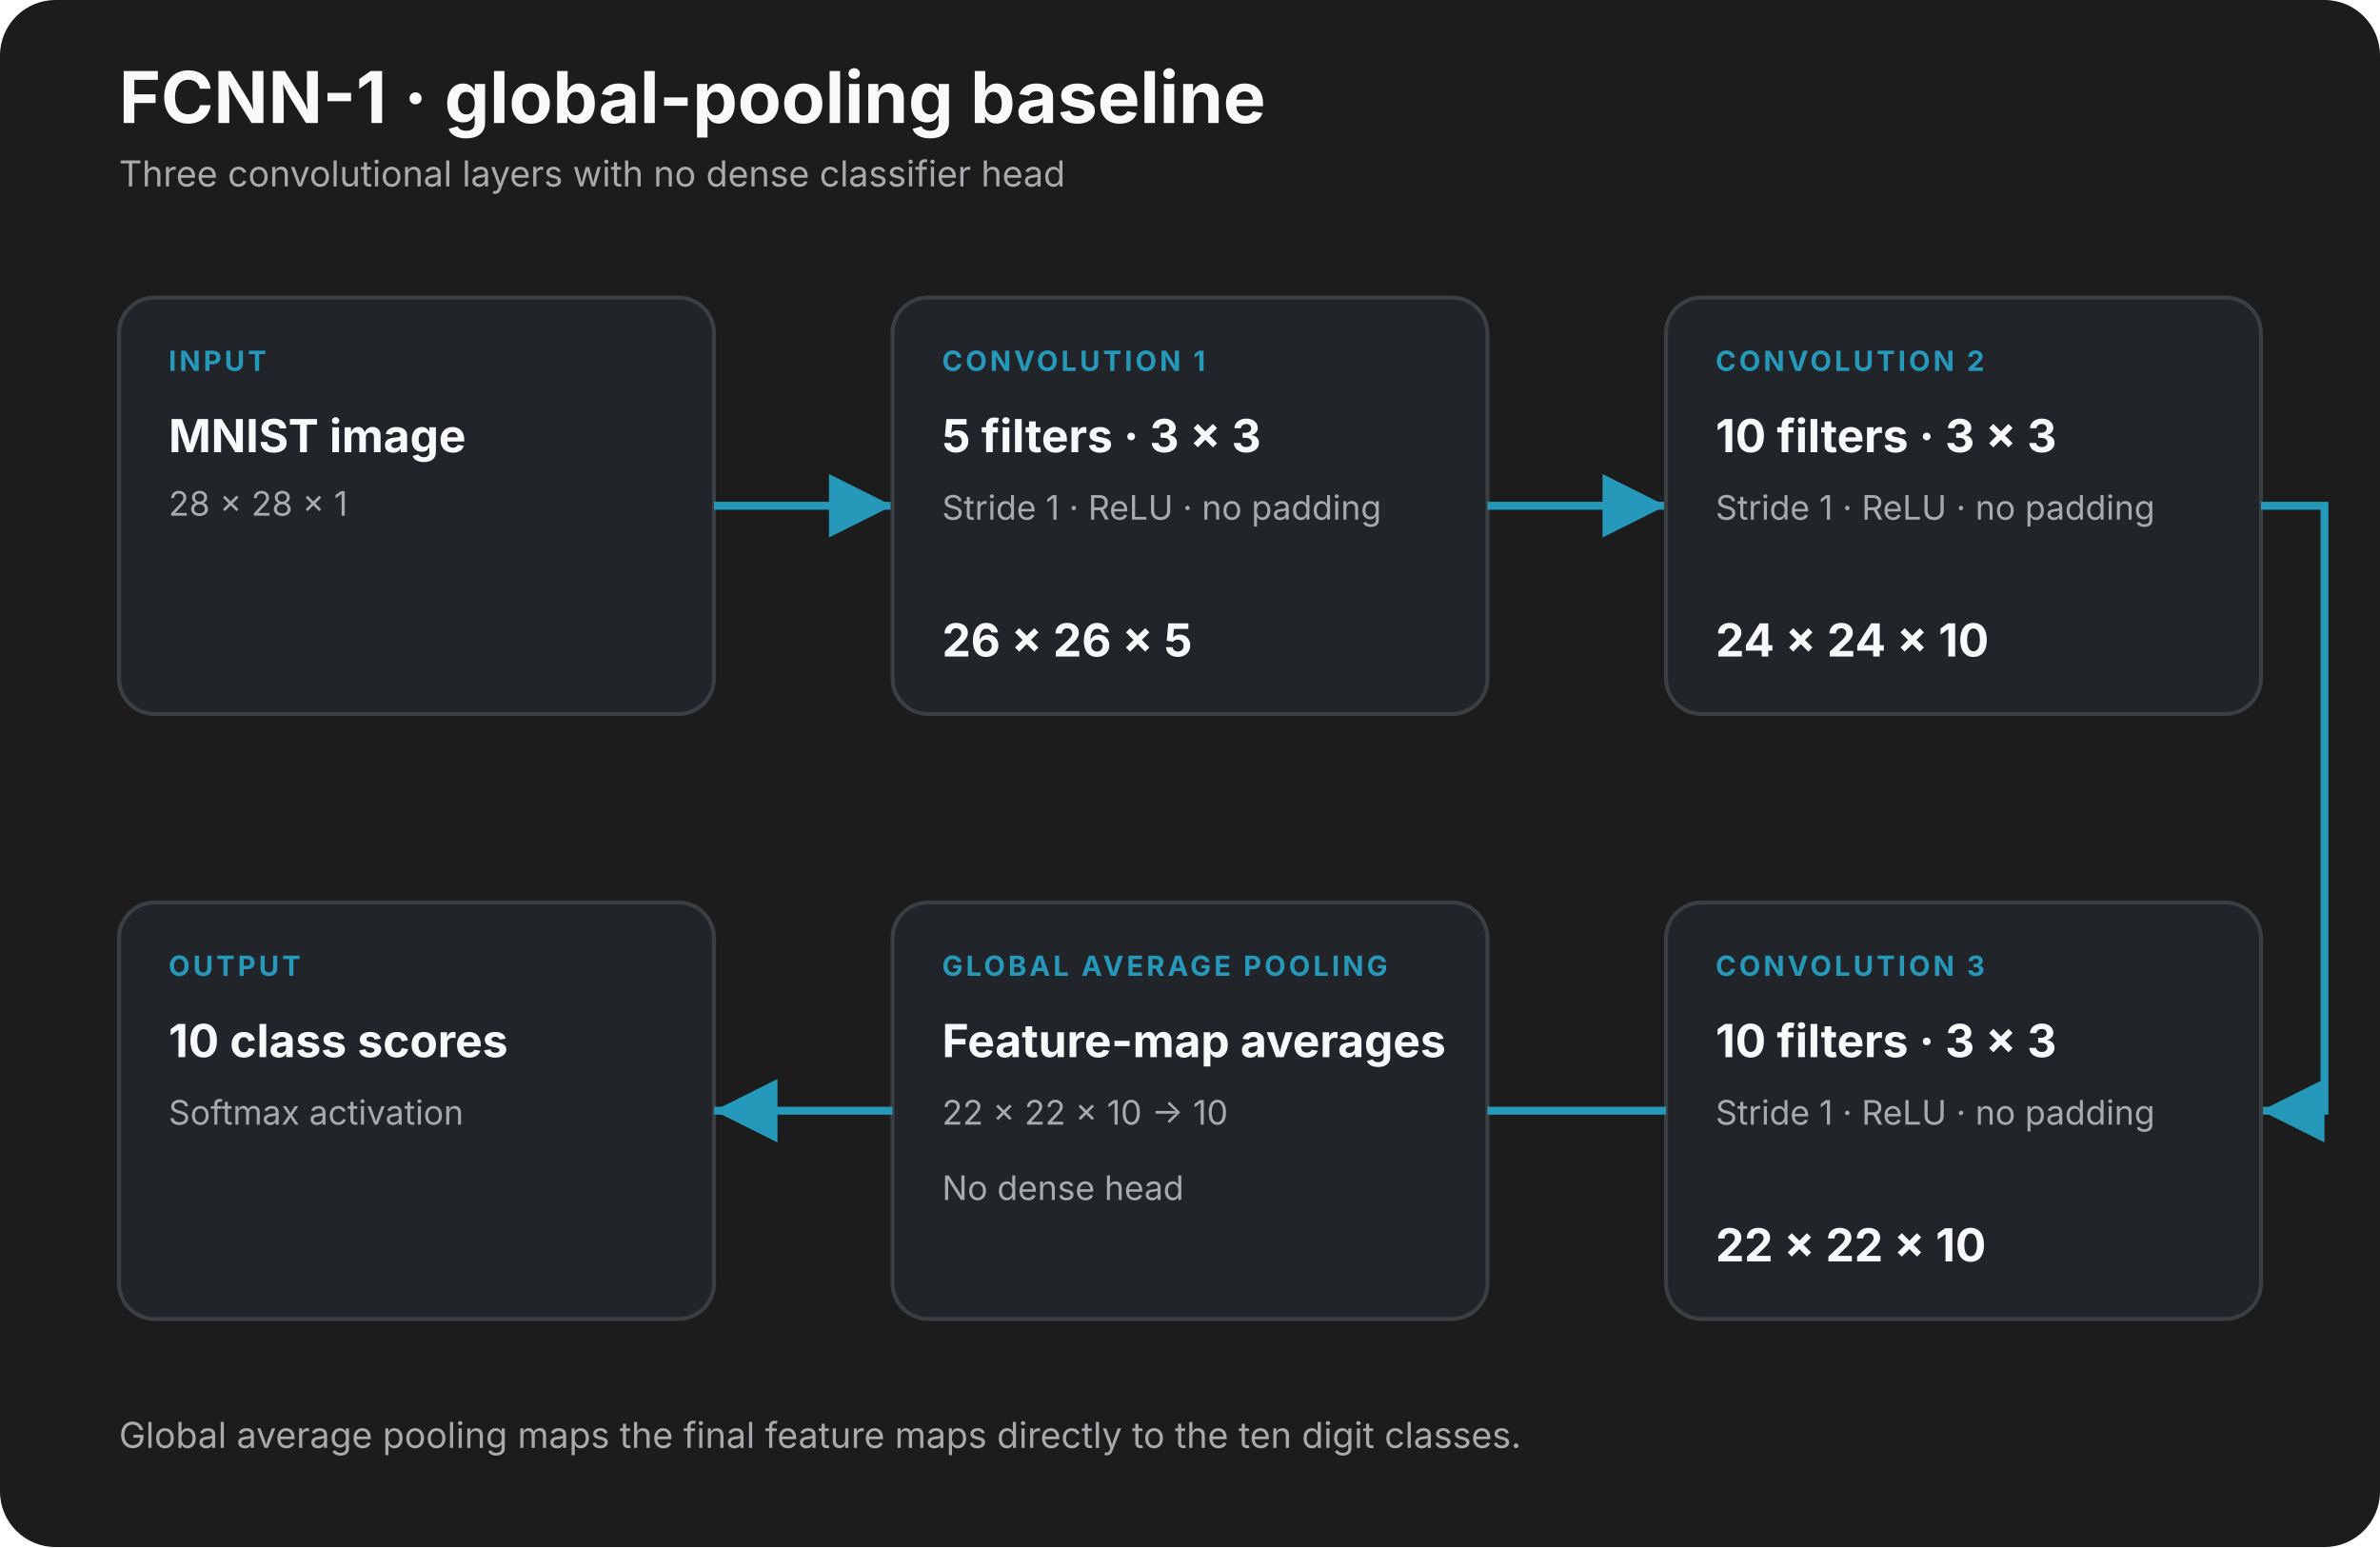
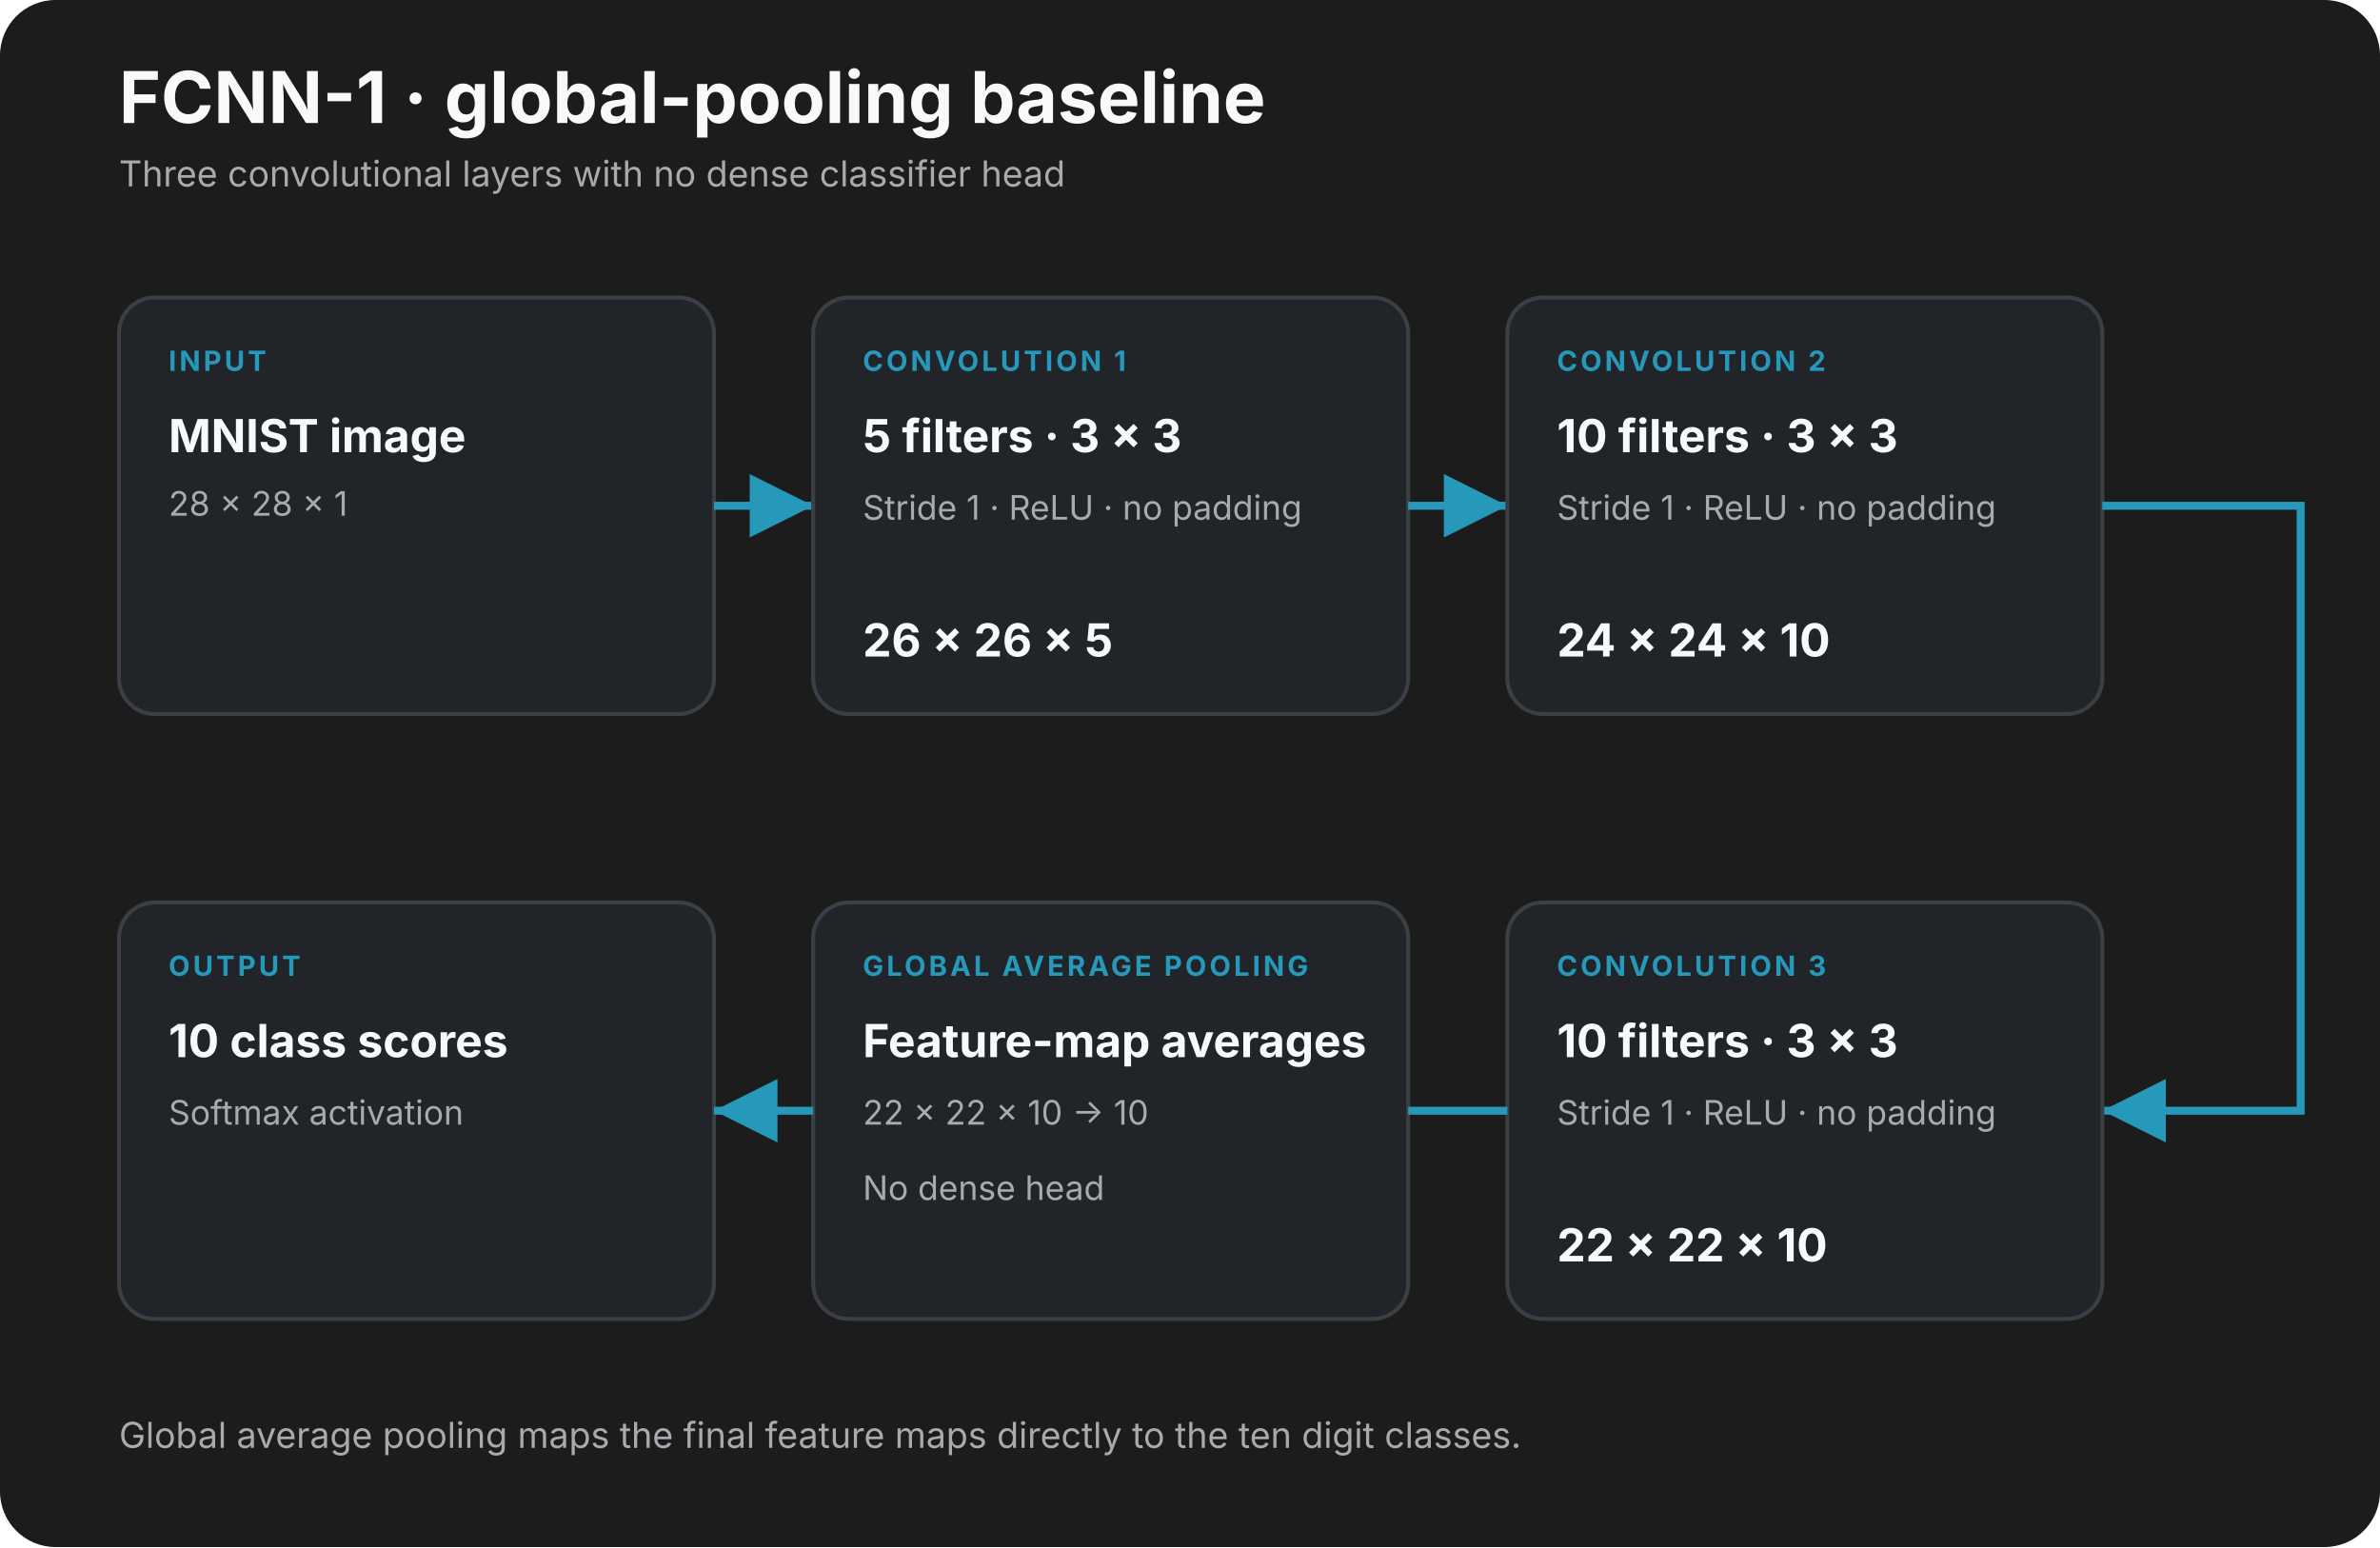
<svg xmlns="http://www.w3.org/2000/svg" viewBox="0 0 1200 780" role="img" aria-labelledby="fcnn1-title fcnn1-desc">
  <defs>
    <marker id="fcnn1-arrow" markerWidth="11" markerHeight="11" refX="8" refY="4" orient="auto">
      <path d="M0 0 8 4 0 8Z" fill="#2698ba" />
    </marker>
    <style>.h{fill:#f8f9fa;font:700 36px Inter,-apple-system,BlinkMacSystemFont,"Segoe UI",sans-serif}.s{fill:#a8aaad;font:400 18px Inter,-apple-system,BlinkMacSystemFont,"Segoe UI",sans-serif}.k{fill:#2698ba;font:700 14px Inter,-apple-system,BlinkMacSystemFont,"Segoe UI",sans-serif;letter-spacing:1.5px}.n{fill:#f8f9fa;font:700 23px Inter,-apple-system,BlinkMacSystemFont,"Segoe UI",sans-serif}.d{fill:#a8aaad;font:400 17px Inter,-apple-system,BlinkMacSystemFont,"Segoe UI",sans-serif}.c{fill:#212529;stroke:#3a3f44;stroke-width:2}.a{fill:none;stroke:#2698ba;stroke-width:4;marker-end:url(#fcnn1-arrow)}</style>
  </defs>
  <rect width="1200" height="780" rx="28" fill="#1c1c1d" />
  <text x="60" y="62" class="h">FCNN-1 · global-pooling baseline</text>
  <text x="60" y="94" class="s">Three convolutional layers with no dense classifier head</text>
  <g transform="translate(60 150)">
    <rect width="300" height="210" rx="18" class="c" />
    <text x="25" y="37" class="k">INPUT</text>
    <text x="25" y="78" class="n">MNIST image</text>
    <text x="25" y="110" class="d">28 × 28 × 1</text>
  </g>
-   <path d="M360 255h90" class="a" />
-   <g transform="translate(450 150)">
+   <path d="M360 255h50" class="a" />
+   <g transform="translate(410 150)">
    <rect width="300" height="210" rx="18" class="c" />
    <text x="25" y="37" class="k">CONVOLUTION 1</text>
    <text x="25" y="78" class="n">5 filters · 3 × 3</text>
    <text x="25" y="112" class="d">Stride 1 · ReLU · no padding</text>
    <text x="25" y="181" class="n">26 × 26 × 5</text>
  </g>
-   <path d="M750 255h90" class="a" />
-   <g transform="translate(840 150)">
+   <path d="M710 255h50" class="a" />
+   <g transform="translate(760 150)">
    <rect width="300" height="210" rx="18" class="c" />
    <text x="25" y="37" class="k">CONVOLUTION 2</text>
    <text x="25" y="78" class="n">10 filters · 3 × 3</text>
    <text x="25" y="112" class="d">Stride 1 · ReLU · no padding</text>
    <text x="25" y="181" class="n">24 × 24 × 10</text>
  </g>
-   <path d="M1140 255h32v305h-32" class="a" />
+   <path d="M1060 255h100v305h-100" class="a" />
  <g transform="translate(60 455)">
    <rect width="300" height="210" rx="18" class="c" />
    <text x="25" y="37" class="k">OUTPUT</text>
    <text x="25" y="78" class="n">10 class scores</text>
    <text x="25" y="112" class="d">Softmax activation</text>
  </g>
-   <g transform="translate(450 455)">
+   <g transform="translate(410 455)">
    <rect width="300" height="210" rx="18" class="c" />
    <text x="25" y="37" class="k">GLOBAL AVERAGE POOLING</text>
    <text x="25" y="78" class="n">Feature-map averages</text>
    <text x="25" y="112" class="d">22 × 22 × 10 → 10</text>
    <text x="25" y="150" class="d">No dense head</text>
  </g>
-   <g transform="translate(840 455)">
+   <g transform="translate(760 455)">
    <rect width="300" height="210" rx="18" class="c" />
    <text x="25" y="37" class="k">CONVOLUTION 3</text>
    <text x="25" y="78" class="n">10 filters · 3 × 3</text>
    <text x="25" y="112" class="d">Stride 1 · ReLU · no padding</text>
    <text x="25" y="181" class="n">22 × 22 × 10</text>
  </g>
-   <path d="M840 560h-90M450 560h-90" class="a" />
+   <path d="M760 560h-50M410 560h-50" class="a" />
  <text x="60" y="730" class="s">Global average pooling maps the final feature maps directly to the ten digit classes.</text>
</svg>
